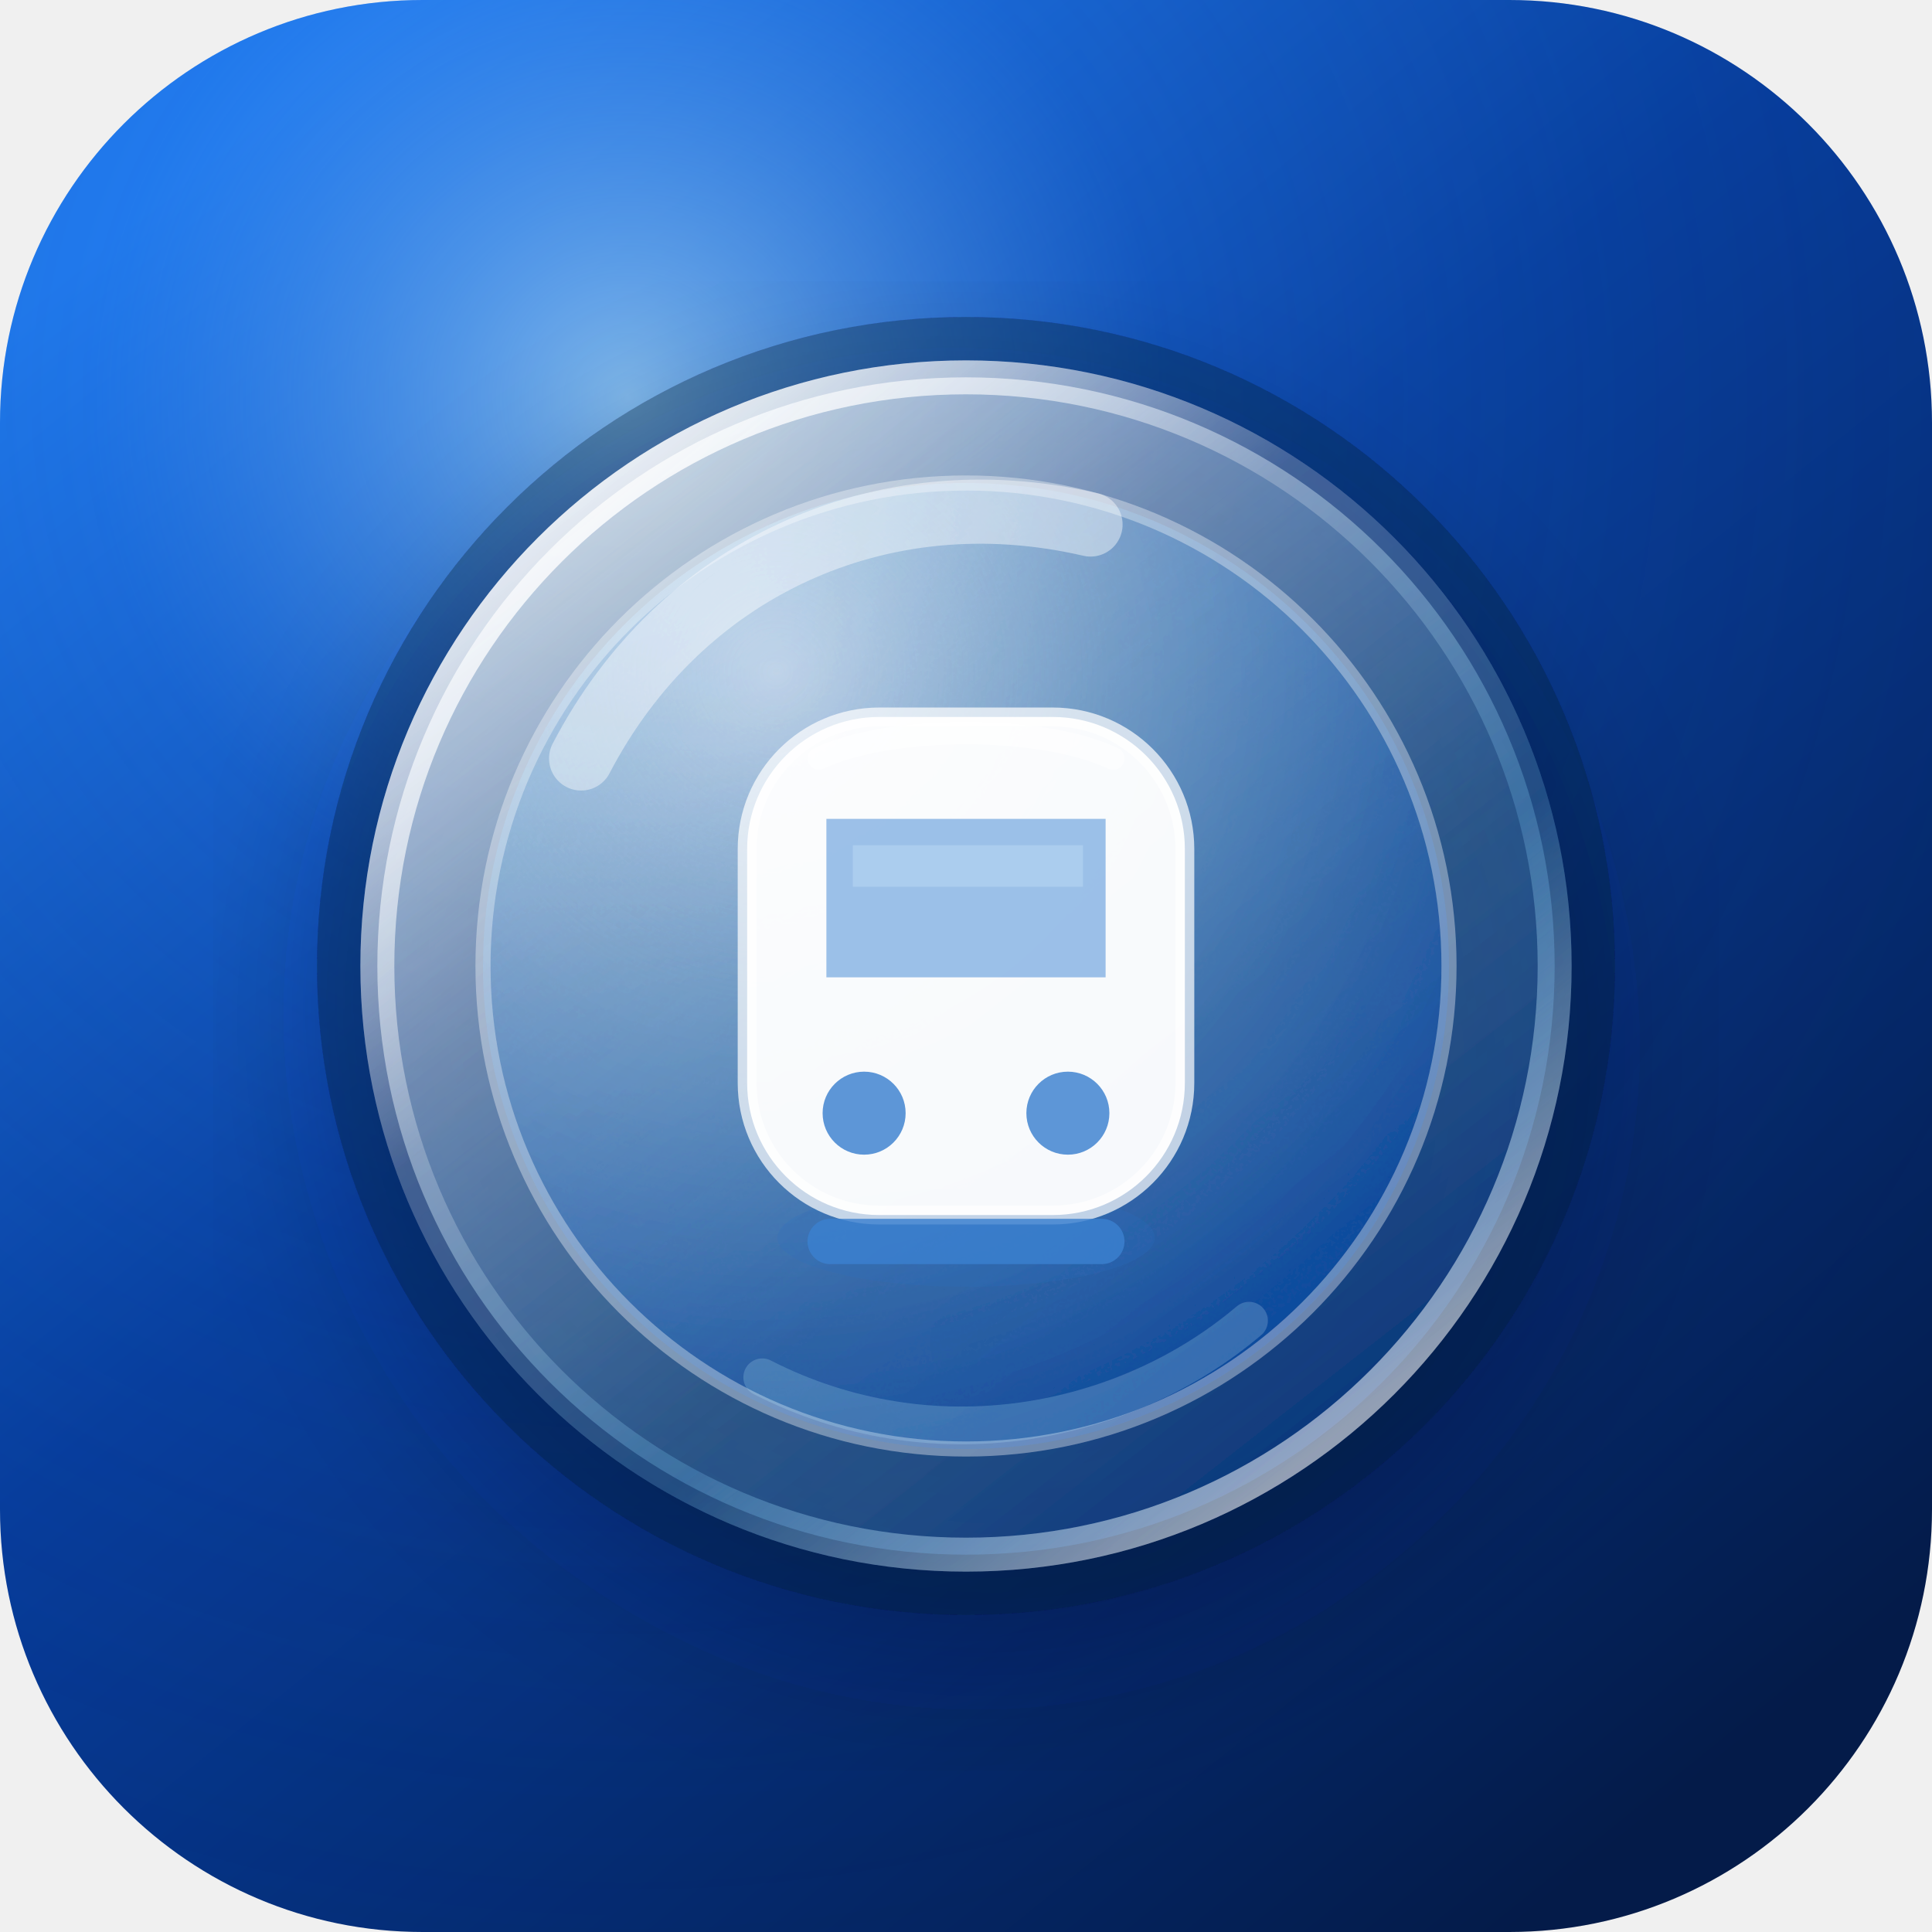
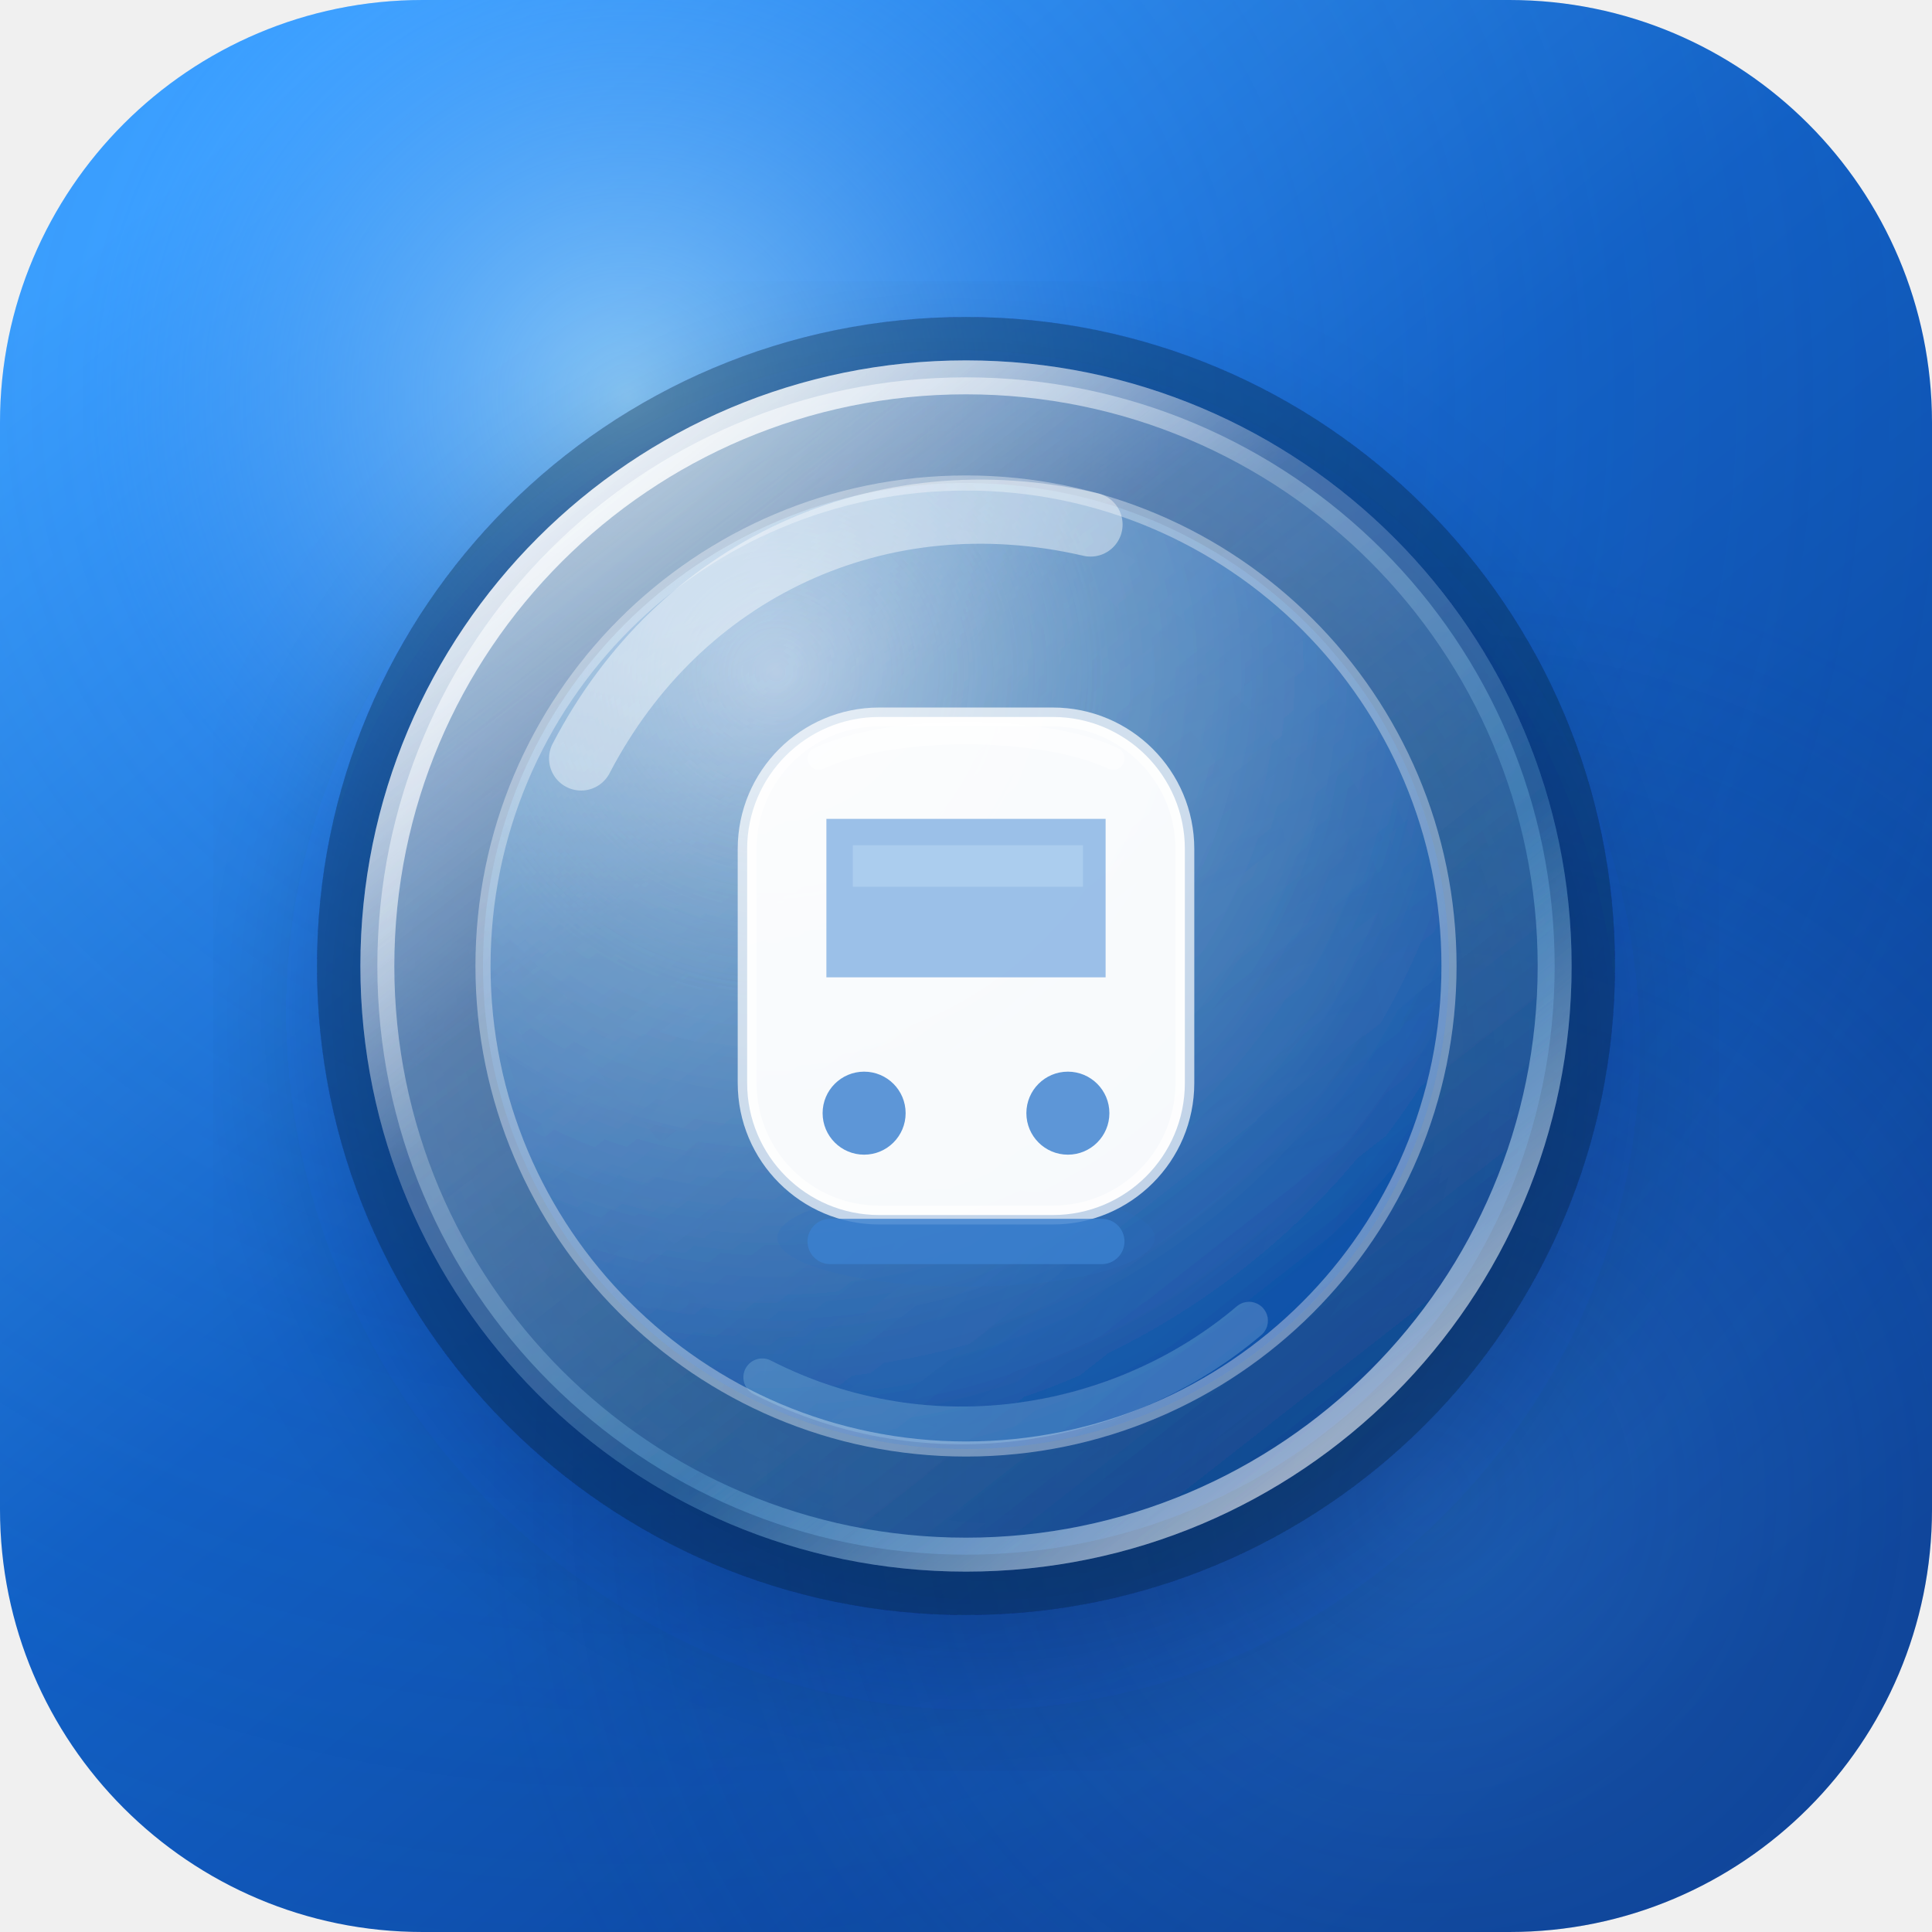
<svg xmlns="http://www.w3.org/2000/svg" width="512" height="512" viewBox="0 0 512 512" fill="none" role="img" aria-labelledby="title desc">
  <defs>
-     <linearGradient id="appShell" x1="72" y1="28" x2="438" y2="482" gradientUnits="userSpaceOnUse">
-       <stop stop-color="#1B74E8" />
-       <stop offset="0.42" stop-color="#063D9E" />
-       <stop offset="1" stop-color="#041B49" />
+     <linearGradient id="appShell" x1="64" y1="32" x2="432" y2="472" gradientUnits="userSpaceOnUse">
+       <stop stop-color="#3AA1FF" />
+       <stop offset="0.46" stop-color="#1262C9" />
+       <stop offset="1" stop-color="#0B3E92" />
    </linearGradient>
    <radialGradient id="shellGlow" cx="0" cy="0" r="1" gradientUnits="userSpaceOnUse" gradientTransform="translate(168 104) rotate(52) scale(420)">
      <stop stop-color="#BDEBFF" stop-opacity="0.64" />
      <stop offset="0.34" stop-color="#3E93FF" stop-opacity="0.16" />
      <stop offset="1" stop-color="#001637" stop-opacity="0" />
    </radialGradient>
+     <radialGradient id="cornerLift" cx="0" cy="0" r="1" gradientUnits="userSpaceOnUse" gradientTransform="translate(376 396) rotate(52) scale(250)">
+       <stop stop-color="#4EA5F4" stop-opacity="0.24" />
+       <stop offset="0.58" stop-color="#2D77D4" stop-opacity="0.12" />
+       <stop offset="1" stop-color="#0B3E92" stop-opacity="0" />
+     </radialGradient>
    <linearGradient id="markerGlass" x1="146" y1="114" x2="362" y2="390" gradientUnits="userSpaceOnUse">
-       <stop stop-color="#FFFFFF" stop-opacity="0.78" />
-       <stop offset="0.32" stop-color="#EAF8FF" stop-opacity="0.42" />
+       <stop stop-color="#FFFFFF" stop-opacity="0.66" />
+       <stop offset="0.32" stop-color="#EAF8FF" stop-opacity="0.3" />
      <stop offset="0.66" stop-color="#8FD8FF" stop-opacity="0.24" />
      <stop offset="1" stop-color="#0A4DB8" stop-opacity="0.38" />
    </linearGradient>
    <radialGradient id="markerCore" cx="0" cy="0" r="1" gradientUnits="userSpaceOnUse" gradientTransform="translate(206 178) rotate(58) scale(210)">
      <stop stop-color="#DCEEFF" stop-opacity="0.62" />
      <stop offset="0.42" stop-color="#8FC4EE" stop-opacity="0.4" />
      <stop offset="1" stop-color="#0A54BE" stop-opacity="0.42" />
    </radialGradient>
    <linearGradient id="trainGlass" x1="213" y1="188" x2="300" y2="326" gradientUnits="userSpaceOnUse">
      <stop stop-color="#FFFFFF" stop-opacity="0.96" />
      <stop offset="0.5" stop-color="#F3FBFF" stop-opacity="0.88" />
      <stop offset="1" stop-color="#D3ECFF" stop-opacity="0.76" />
    </linearGradient>
    <linearGradient id="vehicleTint" x1="218" y1="211" x2="298" y2="303" gradientUnits="userSpaceOnUse">
      <stop stop-color="#8EB7E4" stop-opacity="0.88" />
      <stop offset="0.48" stop-color="#5F91CE" stop-opacity="0.78" />
      <stop offset="1" stop-color="#2E65B3" stop-opacity="0.76" />
    </linearGradient>
    <linearGradient id="vehicleTintSoft" x1="225" y1="290" x2="293" y2="317" gradientUnits="userSpaceOnUse">
      <stop stop-color="#3B80CF" stop-opacity="0.82" />
      <stop offset="1" stop-color="#0F55B7" stop-opacity="0.72" />
    </linearGradient>
    <linearGradient id="glassStroke" x1="148" y1="126" x2="352" y2="382" gradientUnits="userSpaceOnUse">
      <stop stop-color="#FFFFFF" stop-opacity="0.92" />
      <stop offset="0.36" stop-color="#FFFFFF" stop-opacity="0.22" />
      <stop offset="0.7" stop-color="#87D8FF" stop-opacity="0.2" />
      <stop offset="1" stop-color="#FFFFFF" stop-opacity="0.54" />
    </linearGradient>
    <filter id="softShadow" x="-8%" y="-8%" width="116%" height="120%" color-interpolation-filters="sRGB">
      <feDropShadow dx="0" dy="18" stdDeviation="22" flood-color="#001029" flood-opacity="0.42" />
    </filter>
    <filter id="innerGlow" x="-20%" y="-20%" width="140%" height="140%" color-interpolation-filters="sRGB">
      <feGaussianBlur stdDeviation="1.2" result="blur" />
      <feComposite in="blur" in2="SourceGraphic" operator="atop" />
    </filter>
    <filter id="frostTexture" x="-10%" y="-10%" width="120%" height="120%" color-interpolation-filters="sRGB">
      <feTurbulence type="fractalNoise" baseFrequency="0.95" numOctaves="2" seed="7" result="noise" />
-       <feColorMatrix in="noise" type="matrix" values="0 0 0 0 1 0 0 0 0 1 0 0 0 0 1 0 0 0 0.11 0" result="whiteNoise" />
+       <feColorMatrix in="noise" type="matrix" values="0 0 0 0 1 0 0 0 0 1 0 0 0 0 1 0 0 0 0.055 0" result="whiteNoise" />
      <feComposite in="whiteNoise" in2="SourceAlpha" operator="in" />
    </filter>
    <clipPath id="iconClip">
      <rect width="512" height="512" rx="112" />
    </clipPath>
  </defs>
  <g clip-path="url(#iconClip)">
    <rect width="512" height="512" rx="112" fill="url(#appShell)" />
    <rect width="512" height="512" rx="112" fill="url(#shellGlow)" />
+     <rect width="512" height="512" rx="112" fill="url(#cornerLift)" />
    <g filter="url(#softShadow)">
      <circle cx="256" cy="256" r="172" fill="#021838" opacity="0.34" />
      <circle cx="256" cy="256" r="156" fill="url(#markerGlass)" />
      <circle cx="256" cy="256" r="156" stroke="url(#glassStroke)" stroke-width="9" />
      <circle cx="256" cy="256" r="128" fill="url(#markerCore)" filter="url(#innerGlow)" />
-       <circle cx="256" cy="256" r="126" fill="#FFFFFF" opacity="0.1" filter="url(#frostTexture)" />
+       <circle cx="256" cy="256" r="126" fill="#FFFFFF" opacity="0.04" filter="url(#frostTexture)" />
      <circle cx="256" cy="256" r="128" stroke="#FFFFFF" stroke-width="4" opacity="0.34" />
      <path d="M154 201C180 151 233 126 289 139" stroke="#FFFFFF" stroke-width="17" stroke-linecap="round" opacity="0.42" />
      <path d="M331 350C298 378 247 388 202 365" stroke="#BEEFFF" stroke-width="10" stroke-linecap="round" opacity="0.2" />
    </g>
    <ellipse cx="256" cy="328" rx="50" ry="13" fill="#2B6FBE" opacity="0.22" />
    <g transform="translate(256 266)">
      <rect x="-58" y="-76" width="116" height="132" rx="35" fill="url(#trainGlass)" />
      <rect x="-58" y="-76" width="116" height="132" rx="35" stroke="#FFFFFF" stroke-width="5" opacity="0.7" />
      <path d="M-37 -49H37V-7H-37V-49Z" fill="url(#vehicleTint)" />
      <path d="M-30 -42H31V-31H-30V-42Z" fill="#DDF7FF" opacity="0.24" />
      <circle cx="-27" cy="29" r="11" fill="url(#vehicleTintSoft)" />
      <circle cx="27" cy="29" r="11" fill="url(#vehicleTintSoft)" />
      <path d="M-36 63H36" stroke="url(#vehicleTintSoft)" stroke-width="12" stroke-linecap="round" />
      <path d="M-39 -65C-20 -74 20 -74 39 -65" stroke="#FFFFFF" stroke-width="6" stroke-linecap="round" opacity="0.58" />
    </g>
  </g>
</svg>
